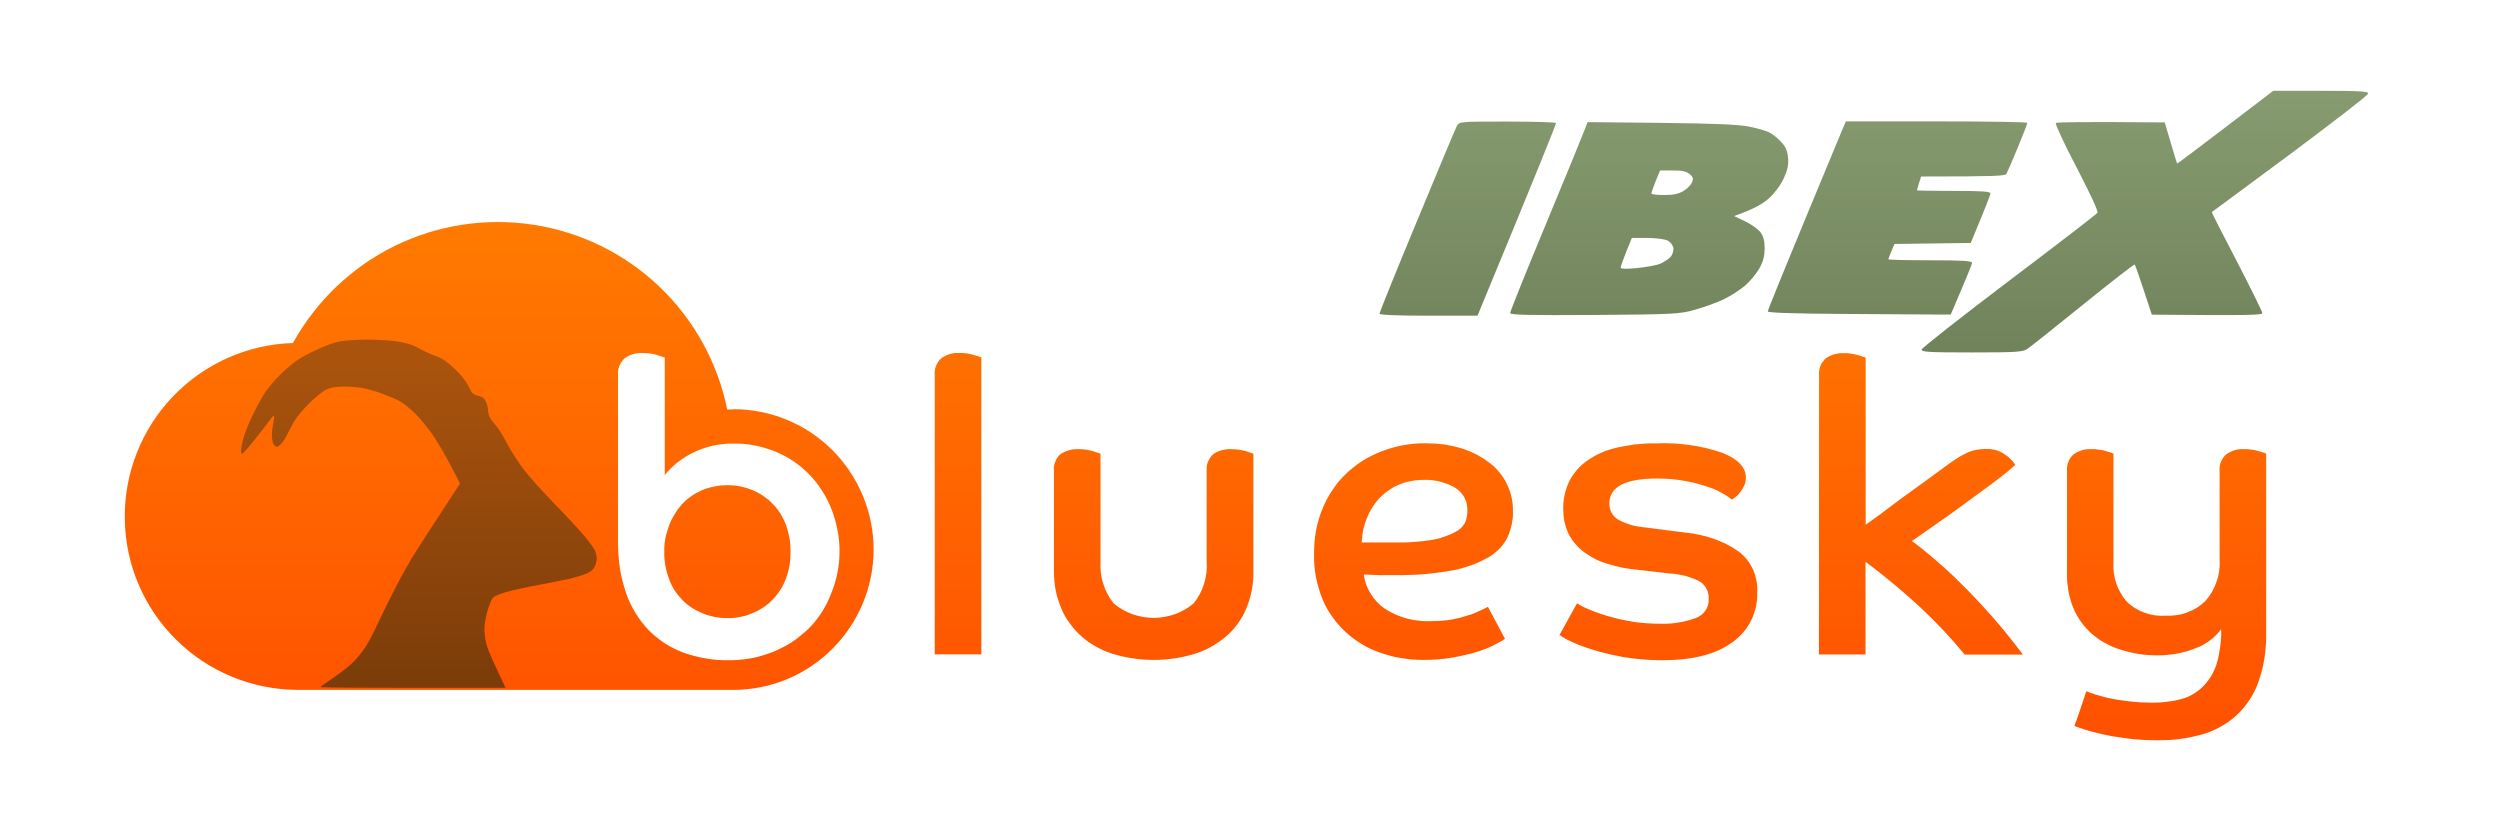
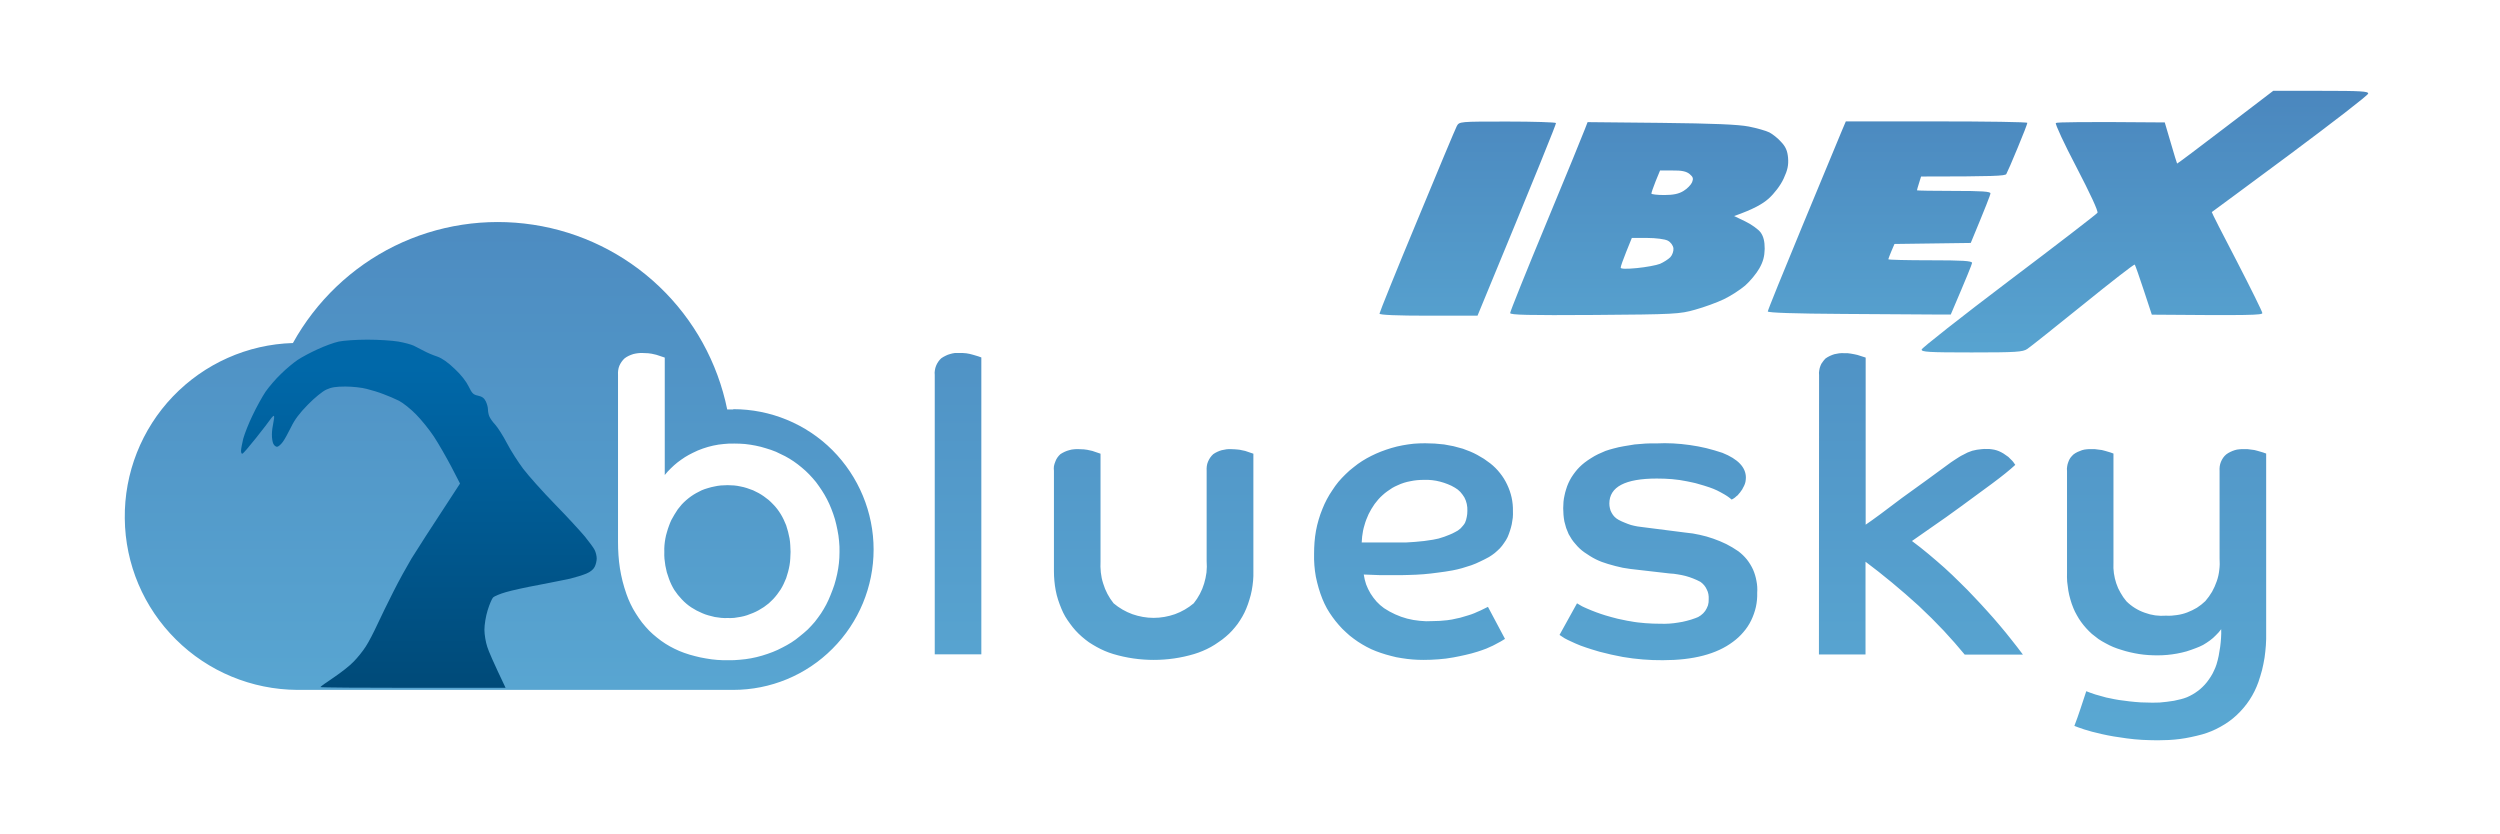
<svg xmlns="http://www.w3.org/2000/svg" version="1.2" viewBox="0 0 1701 567" width="1701" height="567">
  <defs>
    <linearGradient id="g1" x2="1" gradientUnits="userSpaceOnUse" gradientTransform="matrix(0,-600.92,2483.566,0,812.206,600.414)">
-       <stop offset="0" stop-color="#ff4500" />
-       <stop offset="1" stop-color="#ff8c00" />
+       <stop offset="0" stop-color="#5db0d8" />
+       <stop offset="1" stop-color="#477fb9" />
    </linearGradient>
  </defs>
  <defs>
    <linearGradient id="g2" x2="1" gradientUnits="userSpaceOnUse" gradientTransform="matrix(0,-350.92,2483.566,0,812.206,600.414)">
-       <stop offset="0" stop-color="#5E2E07" />
-       <stop offset="1" stop-color="#A9530D" />
+       <stop offset="0" stop-color="#00385b" />
+       <stop offset="1" stop-color="#0068a9" />
    </linearGradient>
  </defs>
  <defs>
-     <linearGradient id="g3" x2="1" gradientUnits="userSpaceOnUse" gradientTransform="matrix(0,-1000.92,2483.566,0,812.206,700.414)">
-       <stop offset="0" stop-color="#344322" />
-       <stop offset="1" stop-color="#B6CD9C" />
+     <linearGradient id="g3" x2="1" gradientUnits="userSpaceOnUse" gradientTransform="matrix(0,-300.92,2483.566,0,812.206,315.414)">
+       <stop offset="0" stop-color="#5db0d8" />
+       <stop offset="1" stop-color="#477fb9" />
    </linearGradient>
  </defs>
  <style>
		.s0 { fill: url(#g3) } 
		.s1 { fill: url(#g1) } 
		.s2 { fill: url(#g2) } 
	</style>
  <path id="Path 0" fill-rule="evenodd" class="s0" d="m1255.9 82.6h61.8c33.9 0 61.7 0.4 61.7 1 0 0.6-2.9 8.2-6.6 17-3.6 8.8-7.1 16.8-7.7 17.8-0.7 1.3-8.2 1.7-58 1.7l-1.4 4.5c-0.8 2.5-1.4 4.7-1.4 4.9 0 0.2 11.3 0.4 25 0.4 19.2 0 25.1 0.4 25 1.7 0 0.9-3.1 8.9-13.4 33.7l-51.9 0.7-2.1 4.9c-1.1 2.7-2.1 5.2-2.1 5.5 0 0.4 12.9 0.7 28.6 0.7 21.9 0 28.4 0.4 28.4 1.8-0.1 0.9-3.4 9.2-14.5 35.1h-10.8c-5.9 0-34-0.2-62.3-0.4-33.1-0.2-51.4-0.8-51.4-1.7 0-0.8 10.7-27.2 23.8-58.8 13-31.5 25-60.3 26.5-63.9zm-175.7 0.5l49.8 0.5c36 0.4 52.7 1.1 59.9 2.5 5.6 1.1 11.8 2.9 14 4 2.1 1.1 5.7 3.9 7.9 6.4 3.1 3.2 4.4 6.1 4.8 10.9 0.4 4.9-0.3 8.3-3 14.1-2.1 4.6-6.3 10.1-10.3 13.7-4.1 3.6-10.1 7.1-23.4 11.8l7.5 3.6c4.2 2 8.9 5.4 10.5 7.5 2 2.8 2.8 6.1 2.8 11.2-0.1 5.1-1.1 8.9-3.7 13.4-1.9 3.4-6.3 8.7-9.6 11.6-3.4 2.9-9.9 7.1-14.5 9.3-4.6 2.2-13.3 5.4-19.5 7.1-10.5 3-14 3.2-68.5 3.6-45.1 0.3-57.3 0-57.4-1.3 0-1 11-28.4 24.5-60.9 13.5-32.5 25.3-61.3 26.3-64.1zm46.3 40.2c-1.6 4-2.9 7.8-2.9 8.4 0 0.5 3.9 1 8.7 1 6.2 0 10-0.8 13.2-2.8 2.5-1.5 5.1-4.2 5.8-5.9 1-2.5 0.7-3.6-1.7-5.6-2.2-1.8-5.4-2.5-11.6-2.4h-8.5zm-20 48c-2.1 5.2-3.8 10-3.8 10.8 0 0.9 3.9 1 11.1 0.3 6.1-0.6 13.2-1.9 15.7-2.9 2.5-1.1 5.6-3.1 7-4.5 1.4-1.5 2.3-4.2 2.1-6.1-0.3-2-1.9-4.2-3.9-5.2-1.9-1-8.2-1.8-13.9-1.8h-10.5zm440.2-109.5h32.5c27 0 32.4 0.3 32.1 1.9-0.1 1.1-24.1 19.6-53.1 41.2-29.1 21.6-53.1 39.3-53.3 39.4-0.2 0.1 7.5 15.3 17.1 33.6 9.5 18.4 17.3 34.2 17.3 35.1 0.1 1.4-8.2 1.7-75.2 1.1l-5.5-16.7c-3-9.2-5.8-17-6.1-17.4-0.4-0.4-16.2 11.9-35.1 27.2-19 15.3-36 28.9-38 30.2-3 2.1-7.7 2.4-37.9 2.4-29.2 0-34.3-0.3-34-2 0.2-1.1 26.9-22.1 59.4-46.7 32.5-24.5 59.6-45.4 60.2-46.3 0.7-1-5-13.2-14.2-30.9-8.4-16-14.7-29.6-14.1-30.2 0.6-0.6 17.6-0.9 74.1-0.4l4.1 13.9c2.2 7.7 4.2 14 4.3 14.1 0.2 0.1 15-11 32.9-24.7zm-521.2 20.9c18 0 32.9 0.5 33.2 1 0.2 0.6-11.7 30.3-53.4 131.1h-33.4c-21.3 0-33.3-0.5-33.3-1.4 0-0.7 11.4-29.1 25.5-62.9 14-33.9 26.2-63 27.1-64.7 1.7-3.1 1.9-3.1 34.3-3.1z" />
  <path fill-rule="evenodd" class="s1" d="m636 445.2h31.7v-202q-1.4-0.6-5.6-1.8-1.1-0.3-2.3-0.6-1.1-0.2-2.2-0.4-1.2-0.1-2.4-0.2-1.1-0.1-2.3 0-1.6-0.1-3.3 0-1.6 0.2-3.2 0.7-1.6 0.4-3.1 1.2-1.5 0.7-2.9 1.7-1.1 1-2 2.3-0.9 1.3-1.5 2.8-0.6 1.5-0.8 3-0.3 1.6-0.1 3.2zm81.1-56.5q0 3.3 0.3 6.5 0.3 3.3 0.9 6.5 0.6 3.2 1.6 6.3 1 3.1 2.3 6.2 1.1 2.7 2.6 5.3 1.5 2.5 3.3 4.9 1.7 2.4 3.7 4.6 2 2.2 4.3 4.2 2.3 2 4.8 3.8 2.6 1.7 5.3 3.2 2.7 1.5 5.5 2.7 2.8 1.2 5.8 2.1 6.7 2 13.6 3 6.9 1 13.9 1 7 0 13.9-1 6.9-1 13.6-3 3-0.9 5.8-2.1 2.9-1.2 5.6-2.7 2.7-1.5 5.2-3.3 2.6-1.7 4.9-3.7 2.3-1.9 4.3-4.1 2-2.2 3.8-4.6 1.7-2.4 3.2-5 1.5-2.6 2.6-5.3 1.3-3.1 2.2-6.2 1-3.1 1.6-6.3 0.6-3.2 0.9-6.5 0.3-3.2 0.2-6.5v-80c-1-0.4-2.9-1-5.6-1.9q-1.2-0.3-2.4-0.5-1.1-0.3-2.3-0.4-1.2-0.2-2.4-0.2-1.2-0.1-2.4-0.1-1.6-0.1-3.2 0.1-1.6 0.2-3.2 0.6-1.5 0.4-3 1.1-1.5 0.7-2.8 1.6-1.2 1.1-2.1 2.4-0.9 1.3-1.5 2.8-0.6 1.4-0.8 3-0.2 1.6-0.1 3.1v61.5q0.3 3.8-0.1 7.7-0.5 3.8-1.6 7.5-1.1 3.7-2.9 7.1-1.8 3.4-4.2 6.4c-3.8 3.2-8.1 5.7-12.8 7.4-4.6 1.6-9.5 2.5-14.5 2.5-4.9 0-9.8-0.9-14.4-2.5-4.7-1.7-9-4.2-12.8-7.4q-2.4-3-4.2-6.4-1.8-3.4-2.9-7.1-1.2-3.7-1.6-7.5-0.4-3.9-0.2-7.7v-73.1c-1-0.4-2.9-1-5.6-1.9q-1.1-0.3-2.3-0.5-1.1-0.3-2.3-0.4-1.1-0.2-2.3-0.2-1.1-0.1-2.3-0.1-1.6-0.1-3.3 0.1-1.6 0.1-3.2 0.6-1.6 0.4-3.1 1.1-1.5 0.7-2.9 1.6-1.2 1.1-2.1 2.4-0.9 1.3-1.4 2.8-0.6 1.4-0.9 3-0.2 1.6 0 3.1zm295.3 24.2l-5.1 2.5q-1 0.4-2.1 0.9-1 0.4-2 0.9-1.1 0.4-2.1 0.8-1.1 0.3-2.2 0.7-1.3 0.4-2.7 0.8-1.3 0.4-2.7 0.8-1.4 0.3-2.8 0.6-1.3 0.3-2.7 0.6-1.7 0.3-3.3 0.5-1.7 0.2-3.4 0.3-1.6 0.2-3.3 0.2-1.7 0.1-3.4 0.1-4.3 0.3-8.6-0.2-4.4-0.4-8.6-1.5-4.2-1.1-8.1-2.9-4-1.8-7.6-4.2-2.8-2-5.1-4.5-2.3-2.6-4.1-5.5-1.8-3-3-6.2-1.1-3.3-1.6-6.7l10.4 0.4h10.4q5 0.1 9.9-0.1 5-0.1 10-0.5 4.9-0.4 9.8-1.1 5-0.6 9.9-1.5 3.2-0.6 6.4-1.5 3.2-0.9 6.4-2 3.1-1.1 6.1-2.6 3-1.4 5.9-3 2-1.2 3.9-2.7 1.8-1.5 3.5-3.2 1.6-1.7 2.9-3.7 1.4-1.9 2.4-4 0.9-2.1 1.6-4.3 0.7-2.1 1.2-4.4 0.4-2.2 0.7-4.4 0.2-2.3 0.1-4.6 0.1-4.6-0.9-9.2-1-4.5-3-8.7-2-4.3-4.9-7.9-2.9-3.7-6.6-6.6-2.1-1.6-4.3-3.1-2.3-1.4-4.6-2.7-2.4-1.3-4.8-2.3-2.5-1-5-1.9-3.1-0.9-6.3-1.7-3.2-0.7-6.4-1.2-3.2-0.4-6.4-0.6-3.3-0.2-6.5-0.2-3.9 0-7.8 0.3-3.8 0.4-7.6 1.1-3.8 0.7-7.5 1.8-3.7 1.1-7.3 2.5-3.3 1.3-6.5 2.9-3.2 1.6-6.2 3.5-3 1.9-5.8 4.2-2.9 2.2-5.4 4.7-2.6 2.5-4.9 5.2-2.3 2.8-4.2 5.8-2 2.9-3.7 6.1-1.7 3.2-3 6.5-1.5 3.6-2.6 7.4-1.1 3.7-1.8 7.5-0.7 3.9-1 7.8-0.3 3.9-0.3 7.8-0.1 3.9 0.2 7.9 0.3 3.9 1 7.8 0.8 3.9 1.9 7.7 1.1 3.8 2.6 7.5 1.3 3.2 3 6.3 1.7 3 3.8 5.9 2 2.8 4.3 5.4 2.3 2.7 4.9 5 2.5 2.4 5.3 4.4 2.8 2.1 5.7 3.8 3 1.8 6.2 3.3 3.1 1.4 6.4 2.5 3.5 1.2 7.1 2.1 3.5 1 7.2 1.5 3.6 0.6 7.3 0.9 3.7 0.3 7.4 0.3 2.6 0 5.2-0.1 2.5-0.1 5.1-0.3 2.5-0.2 5.1-0.5 2.5-0.4 5.1-0.8 2-0.4 4.1-0.8 2.1-0.4 4.1-0.9 2.1-0.5 4.1-1 2-0.6 4.1-1.2 1.5-0.5 3-1 1.5-0.5 3-1.1 1.4-0.6 2.9-1.3 1.5-0.6 2.9-1.4 4.7-2.4 6.9-3.9zm-85.6-47.8q0.2-1.9 0.6-3.9 0.4-2 1-3.9 0.5-1.9 1.2-3.7 0.7-1.9 1.6-3.8 0.9-1.8 1.9-3.5 1-1.7 2.2-3.4 1.2-1.6 2.5-3.1 1.4-1.6 2.9-2.9 1.5-1.4 3.2-2.6 1.6-1.2 3.4-2.3 1.7-1 3.6-1.8 2.1-1 4.3-1.7 2.2-0.7 4.5-1.1 2.3-0.5 4.6-0.7 2.3-0.2 4.7-0.2 2.7-0.1 5.4 0.2 2.8 0.3 5.4 1 2.7 0.7 5.2 1.7 2.6 1 4.9 2.4 2.1 1.2 3.7 2.9 1.6 1.8 2.8 3.8 1.1 2.1 1.6 4.4 0.5 2.4 0.4 4.7 0 1.1-0.1 2.1-0.1 1-0.3 2-0.2 1.1-0.5 2.1-0.3 0.9-0.7 1.9-0.6 1.1-1.4 2-0.7 0.9-1.6 1.8-0.9 0.8-1.9 1.5-0.9 0.6-2 1.1-1.8 1-3.6 1.7-1.8 0.8-3.6 1.4-1.9 0.7-3.8 1.2-1.8 0.4-3.8 0.8-3 0.5-6.1 0.9-3.1 0.4-6.2 0.6-3.1 0.3-6.2 0.4-3.1 0.1-6.2 0c-3.9 0-19.7 0-23.9 0q0.1-2 0.3-4zm134.3 66.9q0.9 0.6 1.8 1.2 0.8 0.5 1.7 1.1 1 0.5 1.9 1 0.9 0.4 1.9 0.9 1.7 0.8 3.5 1.6 1.8 0.8 3.6 1.5 1.9 0.7 3.7 1.3 1.9 0.7 3.7 1.2 2.7 0.8 5.3 1.6 2.6 0.7 5.3 1.3 2.6 0.7 5.3 1.2 2.7 0.6 5.4 1.1 3.4 0.5 6.8 1 3.3 0.4 6.8 0.7 3.4 0.3 6.8 0.4 3.4 0.1 6.8 0.1 31.1 0 47.7-12.5c2.6-1.9 5-4.1 7.1-6.6 2.1-2.4 3.9-5.1 5.3-8 1.4-2.9 2.5-6 3.2-9.1 0.7-3.2 1-6.4 0.9-9.7q0.3-4-0.5-8-0.7-4-2.3-7.7-1.7-3.7-4.2-6.9-2.5-3.1-5.8-5.6-3.9-2.7-8.2-4.9-4.3-2.1-8.9-3.7-4.5-1.6-9.2-2.6-4.7-1.1-9.5-1.5l-28.2-3.6q-2.3-0.2-4.6-0.6-2.3-0.4-4.5-1-2.2-0.7-4.3-1.6-2.1-0.8-4.1-1.9-1.5-0.8-2.7-2-1.2-1.2-2-2.7-0.9-1.5-1.2-3.1-0.4-1.6-0.4-3.3 0-17 32.3-17 2.6 0 5.2 0.1 2.6 0.1 5.1 0.3 2.6 0.3 5.2 0.6 2.5 0.4 5.1 0.9 1.9 0.3 3.8 0.8 2 0.4 3.9 1 1.9 0.5 3.8 1.1 1.9 0.6 3.7 1.2 1.4 0.5 2.7 1 1.3 0.6 2.5 1.1 1.3 0.6 2.5 1.3 1.3 0.7 2.5 1.4 0.6 0.4 1.3 0.8 0.6 0.4 1.2 0.8 0.6 0.5 1.2 0.9 0.6 0.5 1.2 1 0.3-0.2 0.6-0.3 0.3-0.2 0.7-0.4 0.3-0.2 0.6-0.4 0.3-0.2 0.5-0.4 0.5-0.4 0.9-0.8 0.5-0.3 0.9-0.7 0.4-0.5 0.7-0.9 0.4-0.4 0.8-0.9 0.4-0.5 0.7-1 0.4-0.6 0.8-1.1 0.3-0.6 0.6-1.2 0.3-0.5 0.6-1.1 0.3-0.7 0.6-1.4 0.2-0.7 0.4-1.4 0.1-0.7 0.2-1.4 0.1-0.7 0.1-1.5 0-10.5-16-16.9-5.4-1.8-11-3.2-5.5-1.3-11.2-2.1-5.6-0.8-11.3-1.1-5.7-0.3-11.4 0-3.7-0.1-7.4 0.1-3.7 0.2-7.4 0.6-3.6 0.5-7.3 1.2-3.6 0.6-7.2 1.6-2.7 0.7-5.3 1.6-2.5 1-5 2.2-2.5 1.2-4.8 2.7-2.3 1.4-4.5 3.1-1.8 1.4-3.4 3-1.6 1.6-2.9 3.3-1.4 1.8-2.6 3.7-1.2 2-2.1 4-0.9 2-1.5 4.1-0.7 2.1-1.1 4.2-0.5 2.1-0.7 4.3-0.2 2.2-0.2 4.4 0 2.2 0.2 4.5 0.2 2.3 0.6 4.5 0.5 2.2 1.2 4.4 0.8 2.1 1.7 4.2 1 1.8 2.1 3.5 1.2 1.8 2.6 3.3 1.3 1.6 2.8 3 1.5 1.4 3.2 2.6 1.8 1.3 3.8 2.5 1.9 1.2 3.9 2.2 2 1 4.1 1.8 2.1 0.8 4.2 1.4 2.5 0.8 5 1.4 2.6 0.7 5.1 1.2 2.6 0.5 5.1 0.8 2.6 0.4 5.2 0.6l21.7 2.5q2.7 0.1 5.4 0.6 2.7 0.4 5.4 1.1 2.6 0.7 5.1 1.7 2.6 1 5 2.3 1.4 1 2.5 2.3 1.1 1.3 1.8 2.9 0.8 1.5 1.1 3.2 0.3 1.7 0.2 3.4 0.1 2.1-0.5 4.2-0.7 2-1.9 3.8-1.2 1.7-3 3-1.7 1.3-3.7 1.9-2.9 1.1-5.8 1.8-2.9 0.8-5.9 1.2-2.9 0.5-5.9 0.7-3 0.2-6.1 0.1-2.5 0-5.1-0.1-2.6-0.1-5.2-0.3-2.6-0.2-5.1-0.5-2.6-0.3-5.1-0.8-2.2-0.3-4.3-0.8-2.1-0.4-4.3-0.9-2.1-0.5-4.2-1.1-2.1-0.5-4.2-1.2-1.6-0.5-3.1-1-1.6-0.5-3.1-1.1-1.6-0.6-3.1-1.2-1.5-0.6-3.1-1.3-0.9-0.3-1.8-0.8-0.8-0.4-1.7-0.8-0.9-0.5-1.7-1-0.9-0.5-1.7-1zm176.5 13.3h31.7v-63.1q8.6 6.4 17.9 14.1 9.3 7.7 18.3 15.9 9.1 8.5 17 16.9 7.9 8.5 14.3 16.3h39.6q-3.8-5.1-7.8-10.1-3.9-5-8-9.8-4.1-4.9-8.4-9.6-4.2-4.7-8.6-9.3-4.9-5.3-10.1-10.3-5.1-5.1-10.4-9.9-5.4-4.8-10.9-9.4-5.5-4.6-11.3-8.9 4.2-3 13.6-9.5 9.5-6.5 20-14.2 10.4-7.6 20.7-15.2 10.4-7.7 16-12.9-0.6-1-1.4-2-0.7-0.9-1.6-1.7-0.8-0.9-1.7-1.7-1-0.7-2-1.4-1.3-1-2.9-1.8-1.5-0.8-3.1-1.3-1.6-0.5-3.3-0.7-1.7-0.3-3.4-0.2-1.7-0.1-3.4 0.1-1.6 0.1-3.3 0.4-1.6 0.3-3.2 0.7-1.6 0.5-3.2 1.2-1.5 0.7-2.9 1.5-1.5 0.7-2.9 1.6-1.4 0.8-2.8 1.8-1.4 0.9-2.7 1.8-7.8 5.6-16.4 12l-16.9 12.2-14.5 10.9q-6.5 4.8-10.2 7.3v-113.7q-1.4-0.5-5.6-1.8-1.1-0.3-2.3-0.5-1.1-0.3-2.2-0.4-1.2-0.2-2.3-0.3-1.2 0-2.4 0-1.6-0.1-3.3 0.1-1.6 0.2-3.2 0.6-1.6 0.5-3.1 1.2-1.5 0.7-2.9 1.7-1.1 1.1-2 2.4-1 1.2-1.5 2.7-0.6 1.5-0.8 3.1-0.3 1.5-0.1 3.1zm168.8-55.7q-0.1 3.1 0.1 6.2 0.3 3 0.8 6.1 0.5 3 1.4 6 0.8 2.9 2 5.8 1 2.5 2.4 4.9 1.3 2.4 2.9 4.6 1.6 2.2 3.4 4.2 1.9 2.1 3.9 3.9 2.2 1.8 4.5 3.5 2.4 1.6 4.9 2.9 2.5 1.4 5.1 2.5 2.7 1.1 5.4 1.9 3 1 6.1 1.7 3 0.7 6.1 1.2 3.2 0.5 6.3 0.7 3.1 0.2 6.3 0.2 3.3 0 6.6-0.3 3.3-0.3 6.6-0.9 3.3-0.6 6.5-1.5 3.2-1 6.3-2.2 2.5-0.9 5-2.2 2.4-1.4 4.6-3 2.2-1.6 4.1-3.6 2-1.9 3.6-4.1 0.1 3-0.1 6-0.2 3.1-0.6 6.1-0.4 3-1 6-0.6 3-1.5 5.9-0.7 2.2-1.7 4.2-0.9 2.1-2.2 4.1-1.2 1.9-2.6 3.7-1.4 1.8-3.1 3.4-1.5 1.5-3.2 2.7-1.7 1.3-3.5 2.3-1.9 1.1-3.8 1.9-2 0.8-4 1.3-2.4 0.6-4.8 1.1-2.4 0.4-4.9 0.7-2.4 0.3-4.9 0.5-2.4 0.1-4.9 0.1-1.9 0-3.9-0.1-2 0-3.9-0.1-2-0.1-4-0.3-1.9-0.2-3.9-0.4-7.6-0.8-13.2-2.1-1.3-0.2-2.5-0.5-1.3-0.3-2.5-0.7-1.3-0.3-2.5-0.7-1.3-0.3-2.5-0.7-4.2-1.4-6.1-2.2-1.9 5.6-3.9 11.8-2 6.1-4.2 11.8 1.9 0.8 6.7 2.4 4.5 1.5 12.1 3.2 7.5 1.7 16.9 2.9 2.6 0.4 5.2 0.6 2.6 0.2 5.2 0.4 2.6 0.2 5.2 0.2 2.7 0.1 5.3 0.1 3.8 0 7.6-0.2 3.9-0.2 7.7-0.7 3.8-0.5 7.5-1.3 3.8-0.8 7.5-1.8c4.3-1.2 8.6-3 12.5-5.2 4-2.2 7.7-4.8 11-7.9 3.3-3.1 6.3-6.6 8.8-10.4 2.5-3.8 4.5-7.9 6-12.1q1.4-4.1 2.5-8.2 1-4.1 1.7-8.4 0.6-4.2 0.9-8.4 0.3-4.3 0.2-8.5v-122q-1.4-0.6-5.7-1.8-1.1-0.3-2.3-0.6-1.1-0.2-2.3-0.3-1.2-0.2-2.3-0.3-1.2-0.1-2.4 0-1.6-0.1-3.2 0.1-1.7 0.1-3.2 0.6-1.6 0.5-3 1.2-1.5 0.7-2.8 1.7-1.2 1-2.1 2.3-0.9 1.3-1.5 2.8-0.6 1.5-0.8 3-0.2 1.6-0.1 3.2v59.4q0.3 4-0.2 7.9-0.4 3.9-1.7 7.6-1.3 3.8-3.2 7.2-2 3.4-4.6 6.4-2.6 2.5-5.7 4.5-3.2 1.9-6.6 3.2-3.4 1.3-7.1 1.8-3.6 0.6-7.3 0.4-3.7 0.3-7.4-0.2-3.6-0.5-7.1-1.8-3.5-1.2-6.7-3.2-3.2-2-5.8-4.6-2.3-2.7-4-5.8-1.8-3-2.9-6.4-1.1-3.3-1.6-6.8-0.5-3.5-0.3-7.1v-74.4q-1.3-0.6-5.6-1.8-1.2-0.3-2.3-0.6-1.2-0.2-2.4-0.3-1.1-0.2-2.3-0.3-1.2-0.1-2.4 0-1.6-0.1-3.2 0.1-1.6 0.1-3.2 0.6-1.5 0.5-3 1.2-1.5 0.7-2.8 1.7-1.1 1-2.1 2.3-0.9 1.3-1.4 2.8-0.6 1.5-0.8 3-0.3 1.6-0.1 3.2zm-880.4-46.5q-1.4-1.5-3-2.9-1.6-1.3-3.3-2.5-1.7-1.2-3.5-2.2-1.9-1-3.8-1.9-2-0.8-4.2-1.5-2.1-0.7-4.3-1.1-2.2-0.5-4.4-0.7-2.2-0.2-4.4-0.2-2.3 0-4.6 0.2-2.2 0.2-4.4 0.7-2.2 0.4-4.4 1.1-2.2 0.6-4.3 1.5-1.9 0.9-3.7 1.9-1.8 1-3.5 2.2-1.7 1.2-3.3 2.6-1.6 1.4-3 2.9-1.4 1.6-2.7 3.3-1.2 1.7-2.3 3.6-1.1 1.8-2.1 3.7-0.9 1.9-1.6 3.9-0.8 2.1-1.4 4.3-0.7 2.2-1.1 4.5-0.4 2.2-0.6 4.5-0.2 2.2-0.1 4.5-0.1 2.4 0.1 4.7 0.2 2.3 0.6 4.6 0.4 2.3 1 4.6 0.7 2.3 1.5 4.5 1.4 3.9 3.6 7.5 2.3 3.5 5.2 6.5 2.9 3.1 6.4 5.4 3.5 2.3 7.4 3.9 2 0.9 4.2 1.5 2.1 0.6 4.3 1.1 2.2 0.4 4.4 0.6 2.2 0.2 4.4 0.1 2.3 0.1 4.5-0.1 2.2-0.3 4.4-0.7 2.2-0.4 4.3-1.1 2.1-0.7 4.2-1.6 1.9-0.8 3.7-1.8 1.8-1 3.6-2.2 1.7-1.2 3.3-2.5 1.5-1.4 3-2.9 1.4-1.5 2.7-3.2 1.3-1.7 2.4-3.4 1.1-1.8 2-3.7 0.9-1.9 1.7-3.9 0.7-2.1 1.3-4.3 0.6-2.2 1-4.5 0.4-2.3 0.5-4.5 0.2-2.3 0.2-4.6 0-2.3-0.2-4.6-0.1-2.3-0.5-4.6-0.4-2.2-1-4.5-0.6-2.2-1.3-4.4-0.8-2-1.7-3.9-0.9-1.9-2-3.7-1.1-1.8-2.4-3.5-1.3-1.7-2.8-3.2zm-27.1-64.5h-4.1c-6.5-31.9-22.6-61.1-46.2-83.6-23.6-22.5-53.6-37.2-85.8-42.1-32.2-4.9-65.1 0.1-94.4 14.5-29.2 14.4-53.3 37.5-69.1 66-30.9 0.9-60.2 14-81.6 36.3-21.4 22.3-33.2 52.2-32.8 83.1 0.3 31 12.8 60.5 34.8 82.3 21.9 21.8 51.6 34.1 82.5 34.3h296.7c25.3 0 49.6-10 67.5-28 17.9-17.9 28-42.2 28-67.5 0-25.3-10.1-49.6-28-67.6-17.9-17.9-42.2-27.9-67.5-27.9zm66.2 126.3q-1.3 3.3-2.9 6.4-1.7 3.2-3.6 6.1-2 2.9-4.2 5.7-2.3 2.7-4.8 5.2-2.6 2.4-5.4 4.6-2.7 2.3-5.7 4.2-3 1.9-6.2 3.5-3.2 1.7-6.5 3-3.6 1.4-7.3 2.5-3.7 1.1-7.5 1.8-3.8 0.7-7.7 1-3.8 0.4-7.7 0.3-3.8 0.1-7.6-0.2-3.9-0.3-7.7-1-3.8-0.6-7.5-1.6-3.7-0.9-7.3-2.2-3.4-1.2-6.6-2.8-3.1-1.5-6.1-3.4-3-1.9-5.8-4.2-2.8-2.2-5.3-4.7-2.6-2.7-4.9-5.6-2.2-2.9-4.2-6.1-2-3.1-3.6-6.5-1.6-3.3-2.8-6.8-1.5-4.3-2.6-8.6-1.1-4.4-1.8-8.8-0.7-4.5-1-9-0.3-4.4-0.3-8.9v-113.7q-0.1-1.6 0.1-3.1 0.2-1.6 0.8-3.1 0.6-1.4 1.5-2.7 0.9-1.3 2.1-2.4 1.3-1 2.8-1.7 1.5-0.7 3.1-1.2 1.6-0.4 3.3-0.6 1.6-0.2 3.3-0.1 1.1 0 2.3 0.1 1.2 0 2.3 0.2 1.2 0.1 2.3 0.4 1.1 0.2 2.2 0.5 4.2 1.3 5.7 1.9v79.9q1.9-2.4 4.1-4.5 2.2-2.2 4.6-4.1 2.5-1.9 5.1-3.6 2.6-1.6 5.3-2.9 3.3-1.7 6.8-2.9 3.4-1.2 7-2 3.6-0.8 7.2-1.1 3.6-0.4 7.3-0.3 3.6 0 7.2 0.3 3.7 0.4 7.2 1.1 3.6 0.7 7 1.8 3.5 1 6.9 2.4 3.1 1.4 6.2 3 3 1.6 5.8 3.5 2.9 2 5.5 4.2 2.7 2.2 5.1 4.7 2.4 2.5 4.6 5.2 2.1 2.8 4 5.7 1.9 2.9 3.5 6 1.6 3.1 2.9 6.4 1.4 3.5 2.5 7.2 1 3.6 1.7 7.3 0.8 3.8 1.1 7.5 0.4 3.8 0.3 7.6 0 3.8-0.4 7.5-0.4 3.7-1.2 7.4-0.8 3.7-1.9 7.3-1.2 3.6-2.6 7z" />
  <path id="Path 0" class="s2" d="m230.5 232.4c-3.3 0.7-9.8 3.1-14.5 5.3-4.7 2.1-10.8 5.4-13.5 7.2-2.8 1.9-7.9 6.1-11.3 9.5-3.5 3.3-8.2 8.8-10.5 12.1-2.2 3.3-6.2 10.5-8.8 16-2.7 5.5-5.5 12.7-6.4 16-0.8 3.3-1.5 7-1.5 8.2 0 1.3 0.4 2.2 0.9 2 0.6-0.1 4.7-4.9 9.3-10.7 4.6-5.8 9.1-11.6 10-13 1-1.4 2-2.3 2.2-2 0.3 0.3 0.1 2.3-0.4 4.5-0.5 2.2-1 5.9-1 8.2 0 2.4 0.4 5.2 1 6.3 0.5 1.1 1.7 2 2.5 2 0.8 0 2.6-1.5 3.9-3.3 1.3-1.7 3.8-6.4 5.7-10.2 2.4-5 5.7-9.4 11.4-15.2 4.7-4.8 9.9-9 12.5-10.2 3.4-1.6 6.6-2.1 13-2.1 4.7 0 11.2 0.7 14.5 1.6 3.3 0.8 8.5 2.4 11.5 3.6 3 1.1 7.7 3.1 10.5 4.5 2.7 1.4 7.9 5.5 11.5 9.2 3.6 3.6 9.1 10.4 12.2 15.1 3.1 4.7 8.3 13.8 11.7 20.2l6.1 11.8c-21.1 32.2-29.8 45.8-33 51-3.1 5.2-8.7 15.3-12.3 22.5-3.6 7.1-8.6 17.3-11 22.5-2.4 5.2-5.9 12-7.9 15-1.9 3-5.6 7.6-8.2 10.2-2.5 2.7-8.7 7.5-13.6 10.8-5 3.3-9 6.2-9 6.5 0 0.3 28.3 0.5 63 0.5h63c-8.3-17.4-11.6-25-12.5-28-1-3-1.9-8.2-1.9-11.5 0-3.5 0.9-9.1 2.2-13.3 1.2-3.9 2.9-7.9 3.7-8.7 0.8-0.8 4.8-2.5 8.7-3.6 4-1.2 14.1-3.4 22.3-4.9 8.2-1.6 17.9-3.5 21.5-4.3 3.6-0.9 8.5-2.4 10.9-3.4 2.7-1.1 4.9-2.9 5.7-4.6 0.8-1.5 1.4-4.1 1.4-5.7 0-1.7-0.6-4.2-1.4-5.8-0.7-1.5-3.8-5.6-6.7-9.2-3-3.6-12.1-13.5-20.4-22-8.3-8.5-17.9-19.3-21.5-24-3.5-4.7-8.6-12.6-11.1-17.5-2.6-5-6.2-10.6-7.9-12.5-1.8-1.9-3.6-4.5-4.1-5.8-0.5-1.2-0.9-3.3-0.9-4.7 0-1.4-0.7-3.9-1.5-5.5-1.1-2.2-2.5-3.2-5.3-3.8-3.2-0.7-4-1.5-6.3-6.2-1.7-3.5-5.1-7.9-9.5-12-4.7-4.5-8.5-7.2-11.9-8.4-2.8-0.9-6.8-2.6-9-3.8-2.2-1.1-5.4-2.7-7-3.6-1.7-0.8-6.4-2.1-10.5-2.8-4.1-0.7-13.6-1.3-21-1.3-7.4 0-16.2 0.6-19.5 1.3z" />
</svg>
